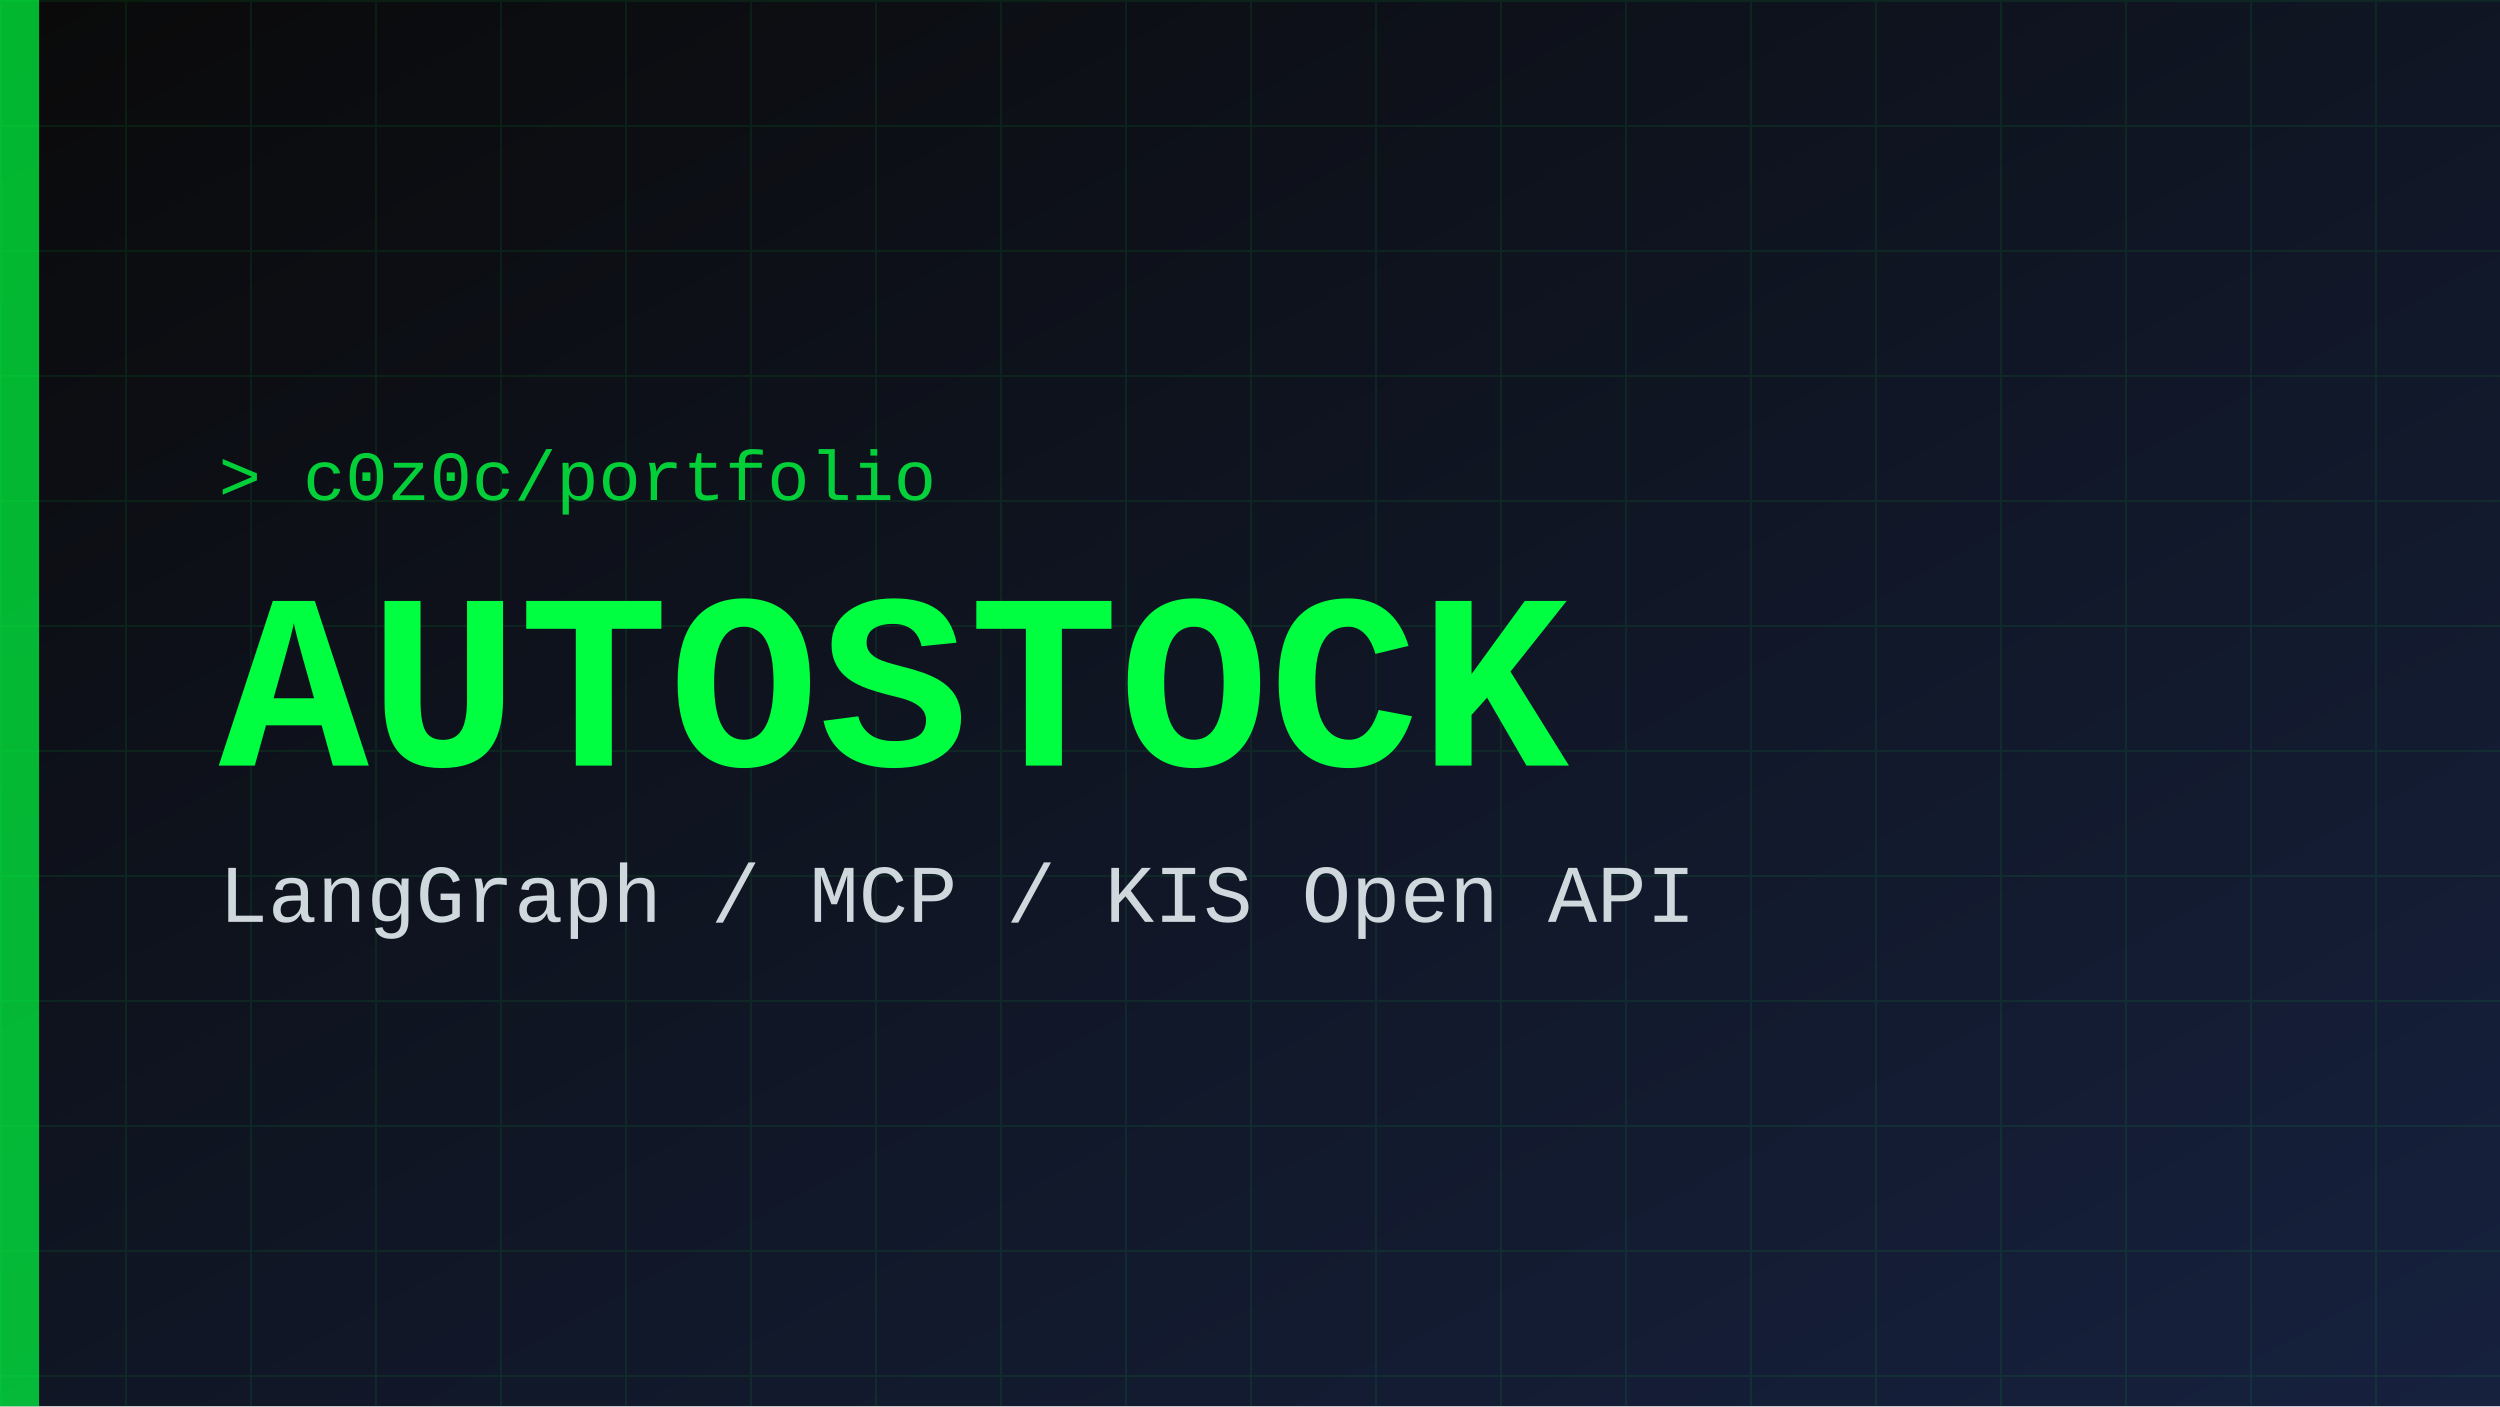
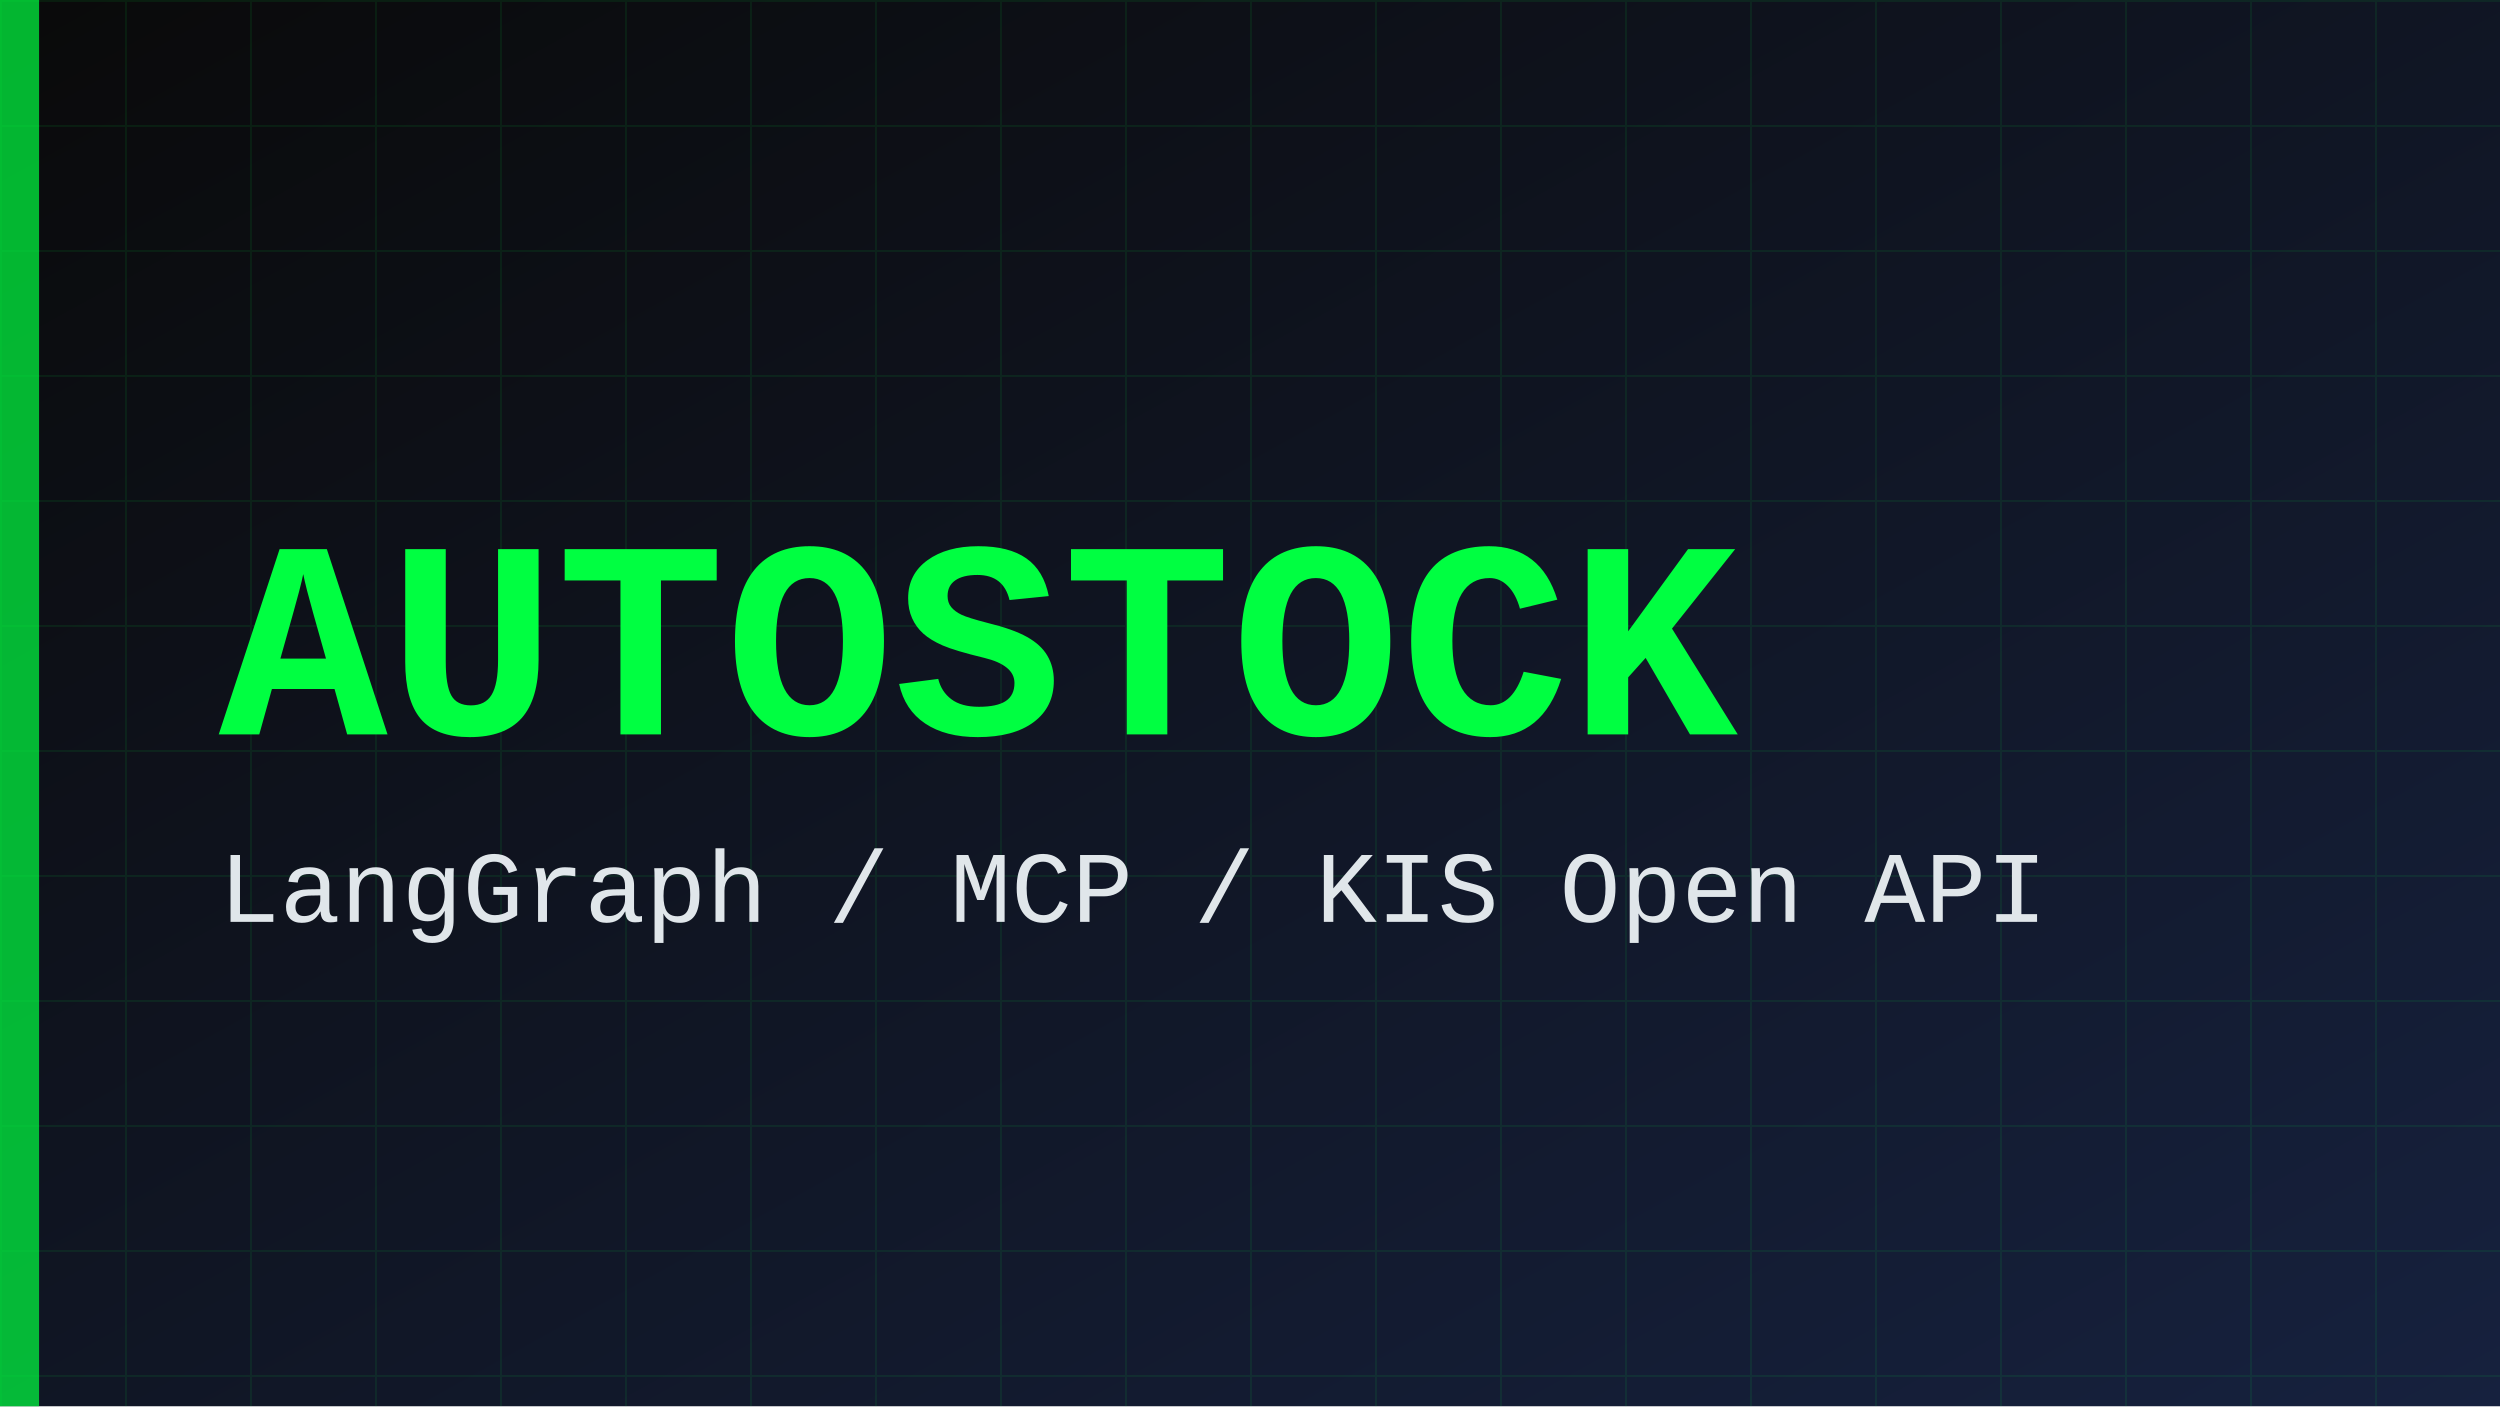
<svg xmlns="http://www.w3.org/2000/svg" width="640" height="360" viewBox="0 0 640 360">
  <defs>
    <linearGradient id="bg" x1="0" y1="0" x2="1" y2="1">
      <stop offset="0" stop-color="#0a0a0a" />
      <stop offset="1" stop-color="#16213e" />
    </linearGradient>
    <pattern id="grid" width="32" height="32" patternUnits="userSpaceOnUse">
      <path d="M32 0H0V32" fill="none" stroke="#00ff41" stroke-opacity="0.08" />
    </pattern>
  </defs>
  <rect width="640" height="360" fill="url(#bg)" />
  <rect width="640" height="360" fill="url(#grid)" />
  <rect x="0" y="0" width="10" height="360" fill="#00ff41" fill-opacity="0.7" />
-   <text x="56" y="128" font-family="Consolas, 'Courier New', monospace" font-size="18" fill="#00ff41" fill-opacity="0.8">&gt; c0z0c/portfolio</text>
-   <text x="56" y="196" font-family="Consolas, 'Courier New', monospace" font-size="64" font-weight="700" fill="#00ff41">AUTOSTOCK</text>
-   <text x="56" y="236" font-family="Consolas, 'Courier New', monospace" font-size="21" fill="#cfd8dc">LangGraph / MCP / KIS Open API</text>
+   <text x="56" y="188" font-family="Consolas, 'Courier New', monospace" font-size="72" font-weight="700" fill="#00ff41">AUTOSTOCK</text>
+   <text x="56" y="236" font-family="Consolas, 'Courier New', monospace" font-size="26" fill="#e0e6ea">LangGraph / MCP / KIS Open API</text>
</svg>
